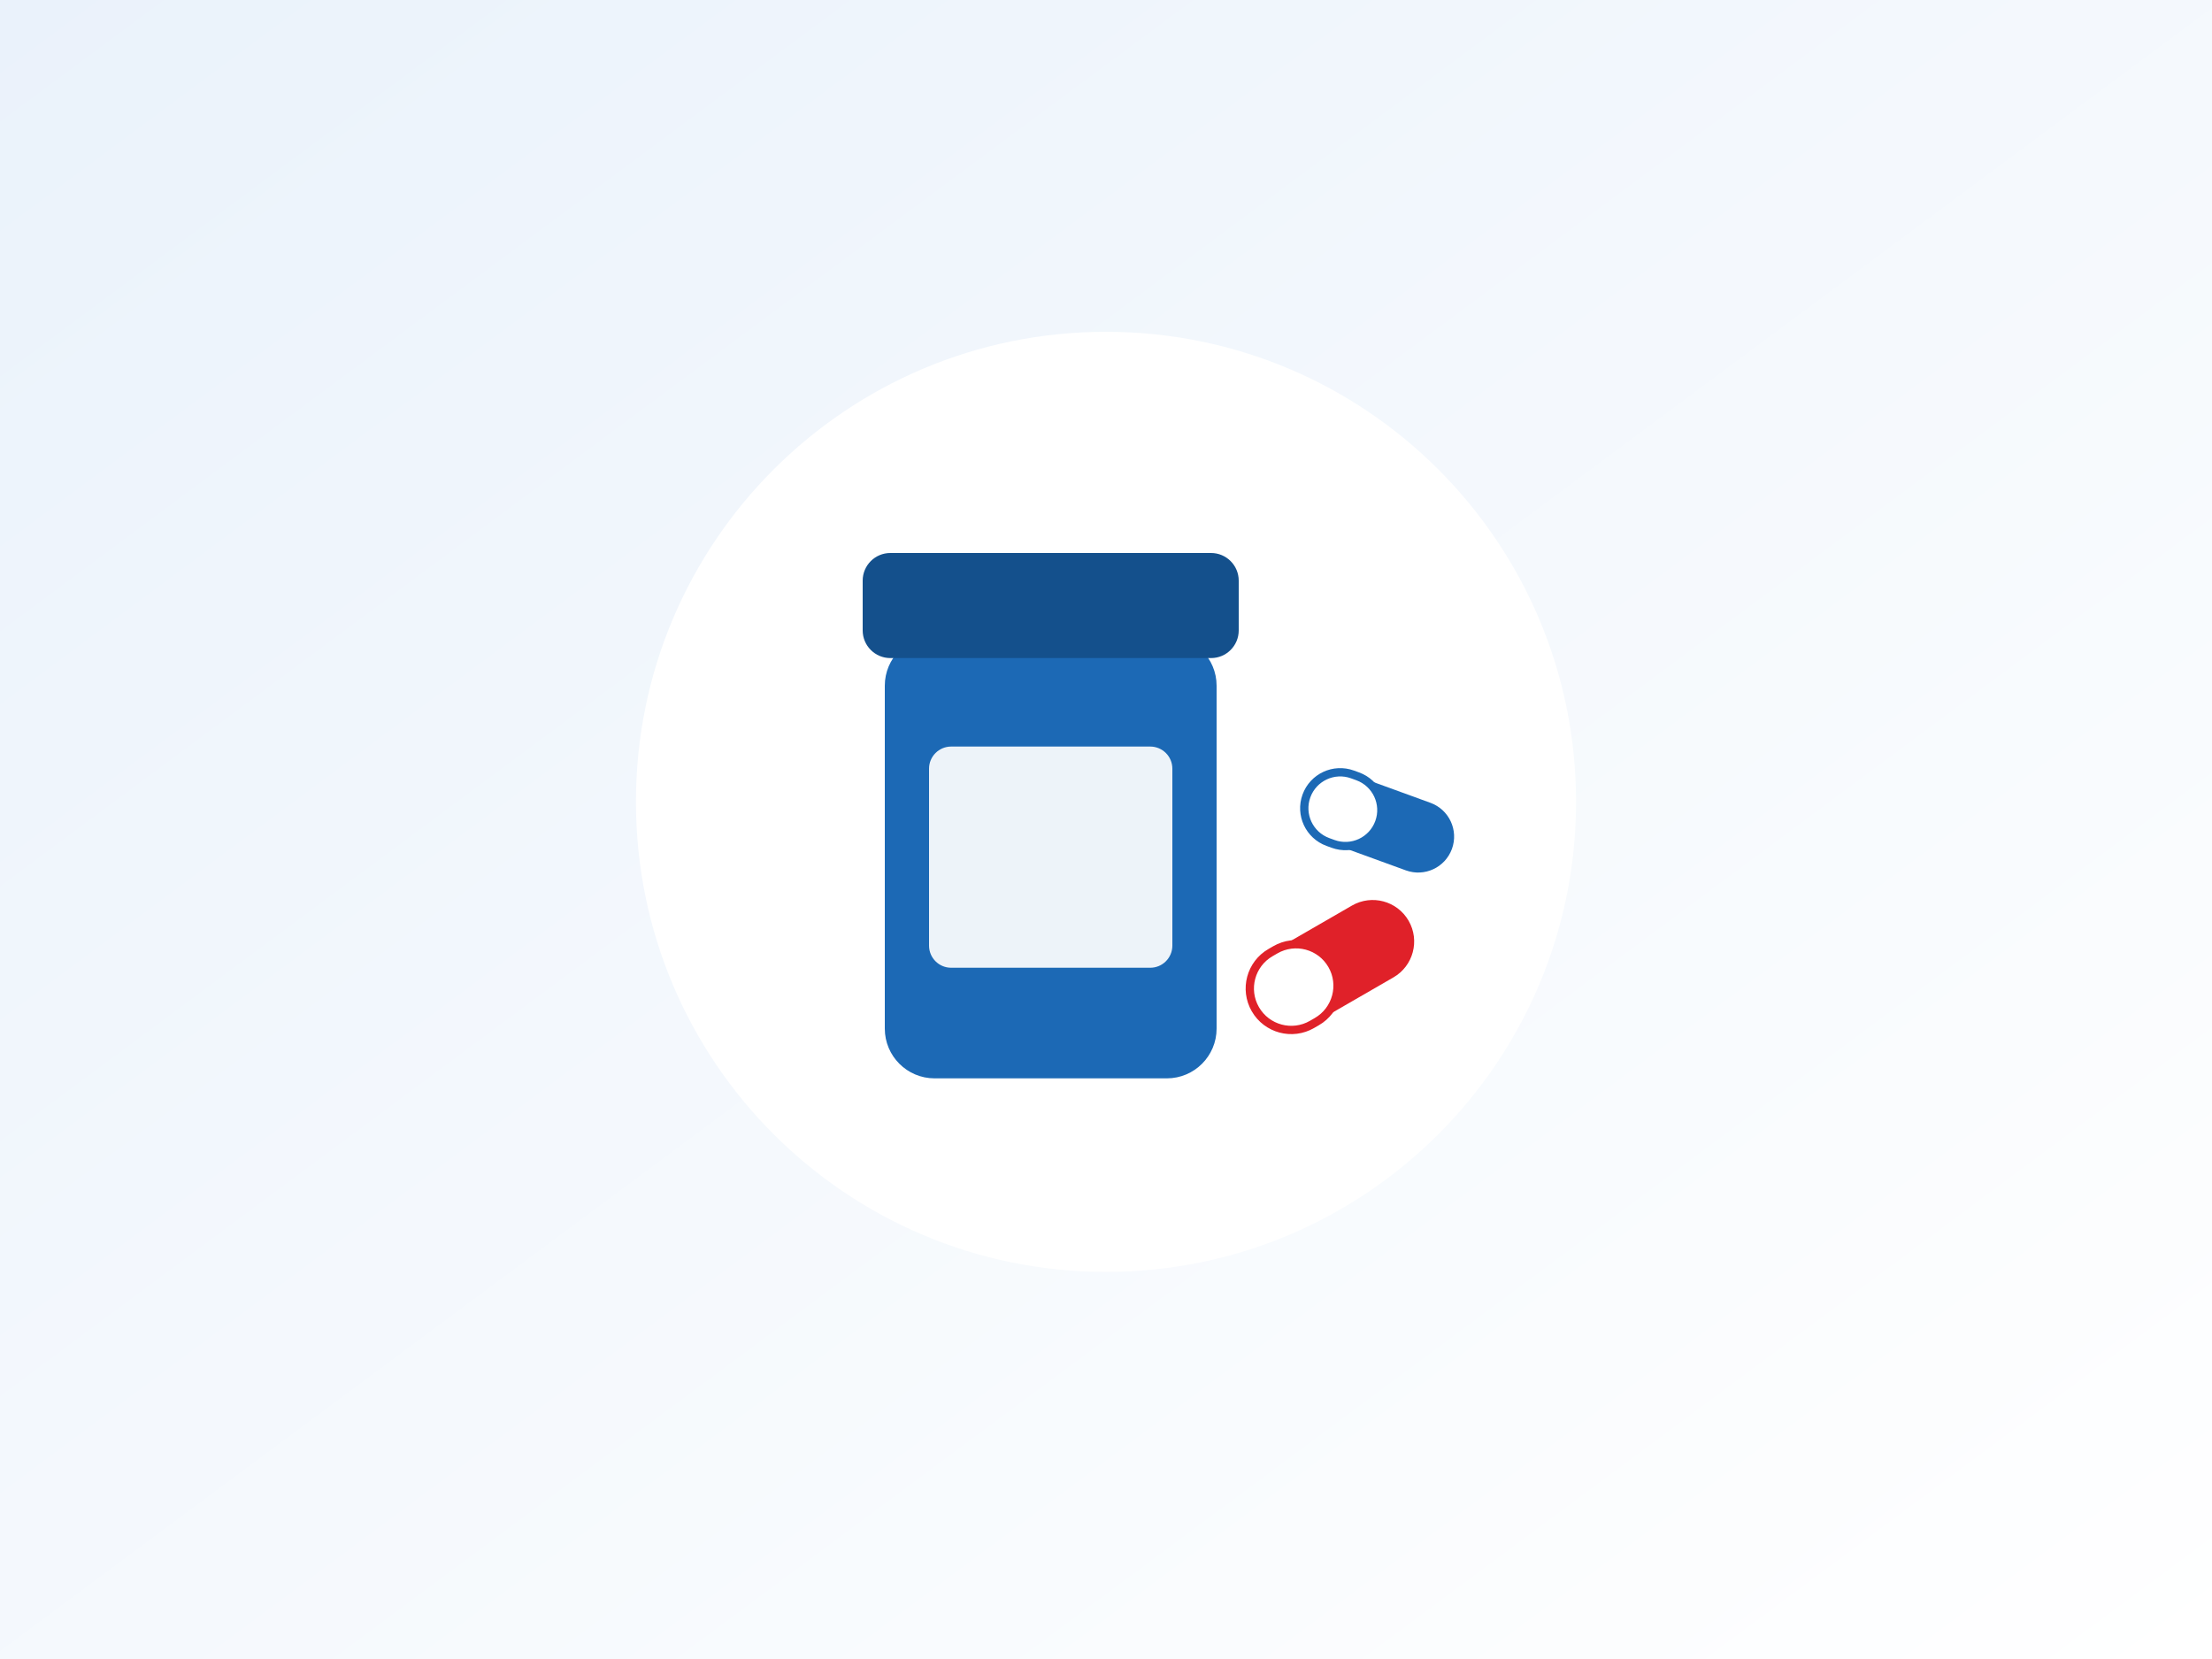
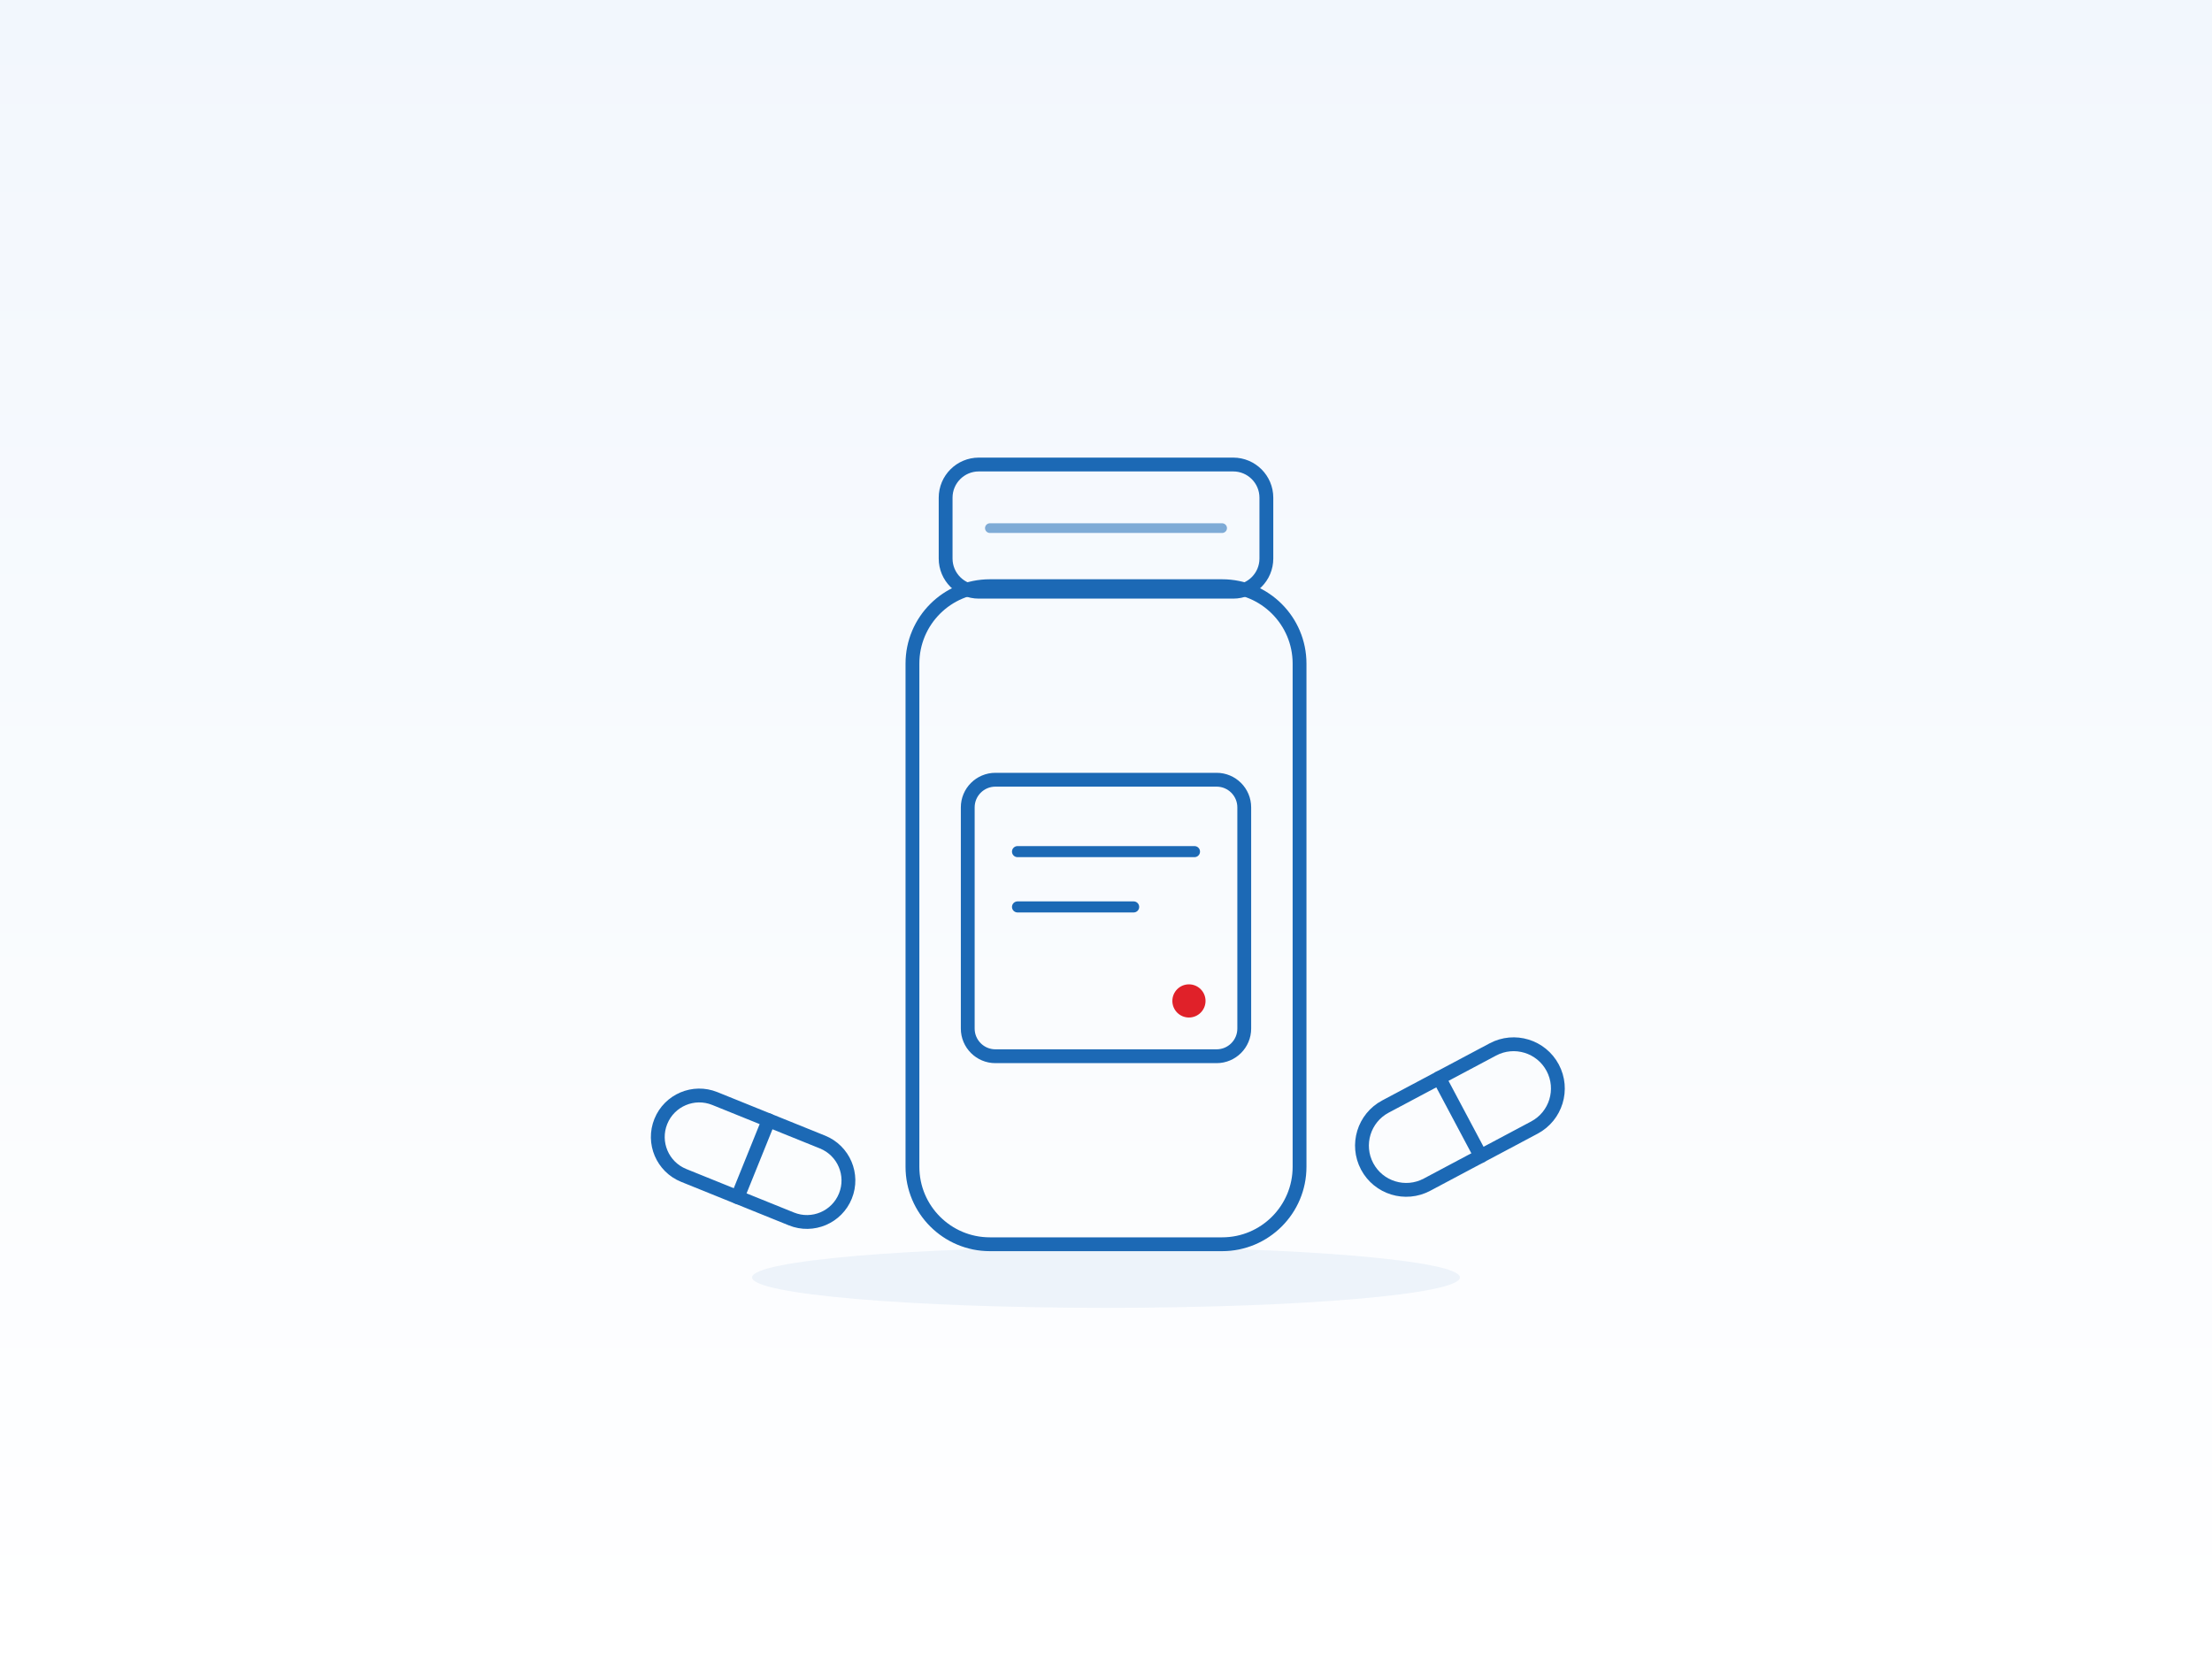
<svg xmlns="http://www.w3.org/2000/svg" viewBox="0 0 800 600">
  <defs>
-     <linearGradient id="bg" x1="0" y1="0" x2="1" y2="1">
-       <stop offset="0" stop-color="#EAF2FB" />
+     <linearGradient id="f" x1="0" y1="0" x2="0" y2="1">
+       <stop offset="0" stop-color="#F2F7FD" />
      <stop offset="1" stop-color="#FFFFFF" />
    </linearGradient>
  </defs>
-   <rect width="800" height="600" fill="url(#bg)" />
-   <circle cx="400" cy="290" r="170" fill="#FFFFFF" />
-   <rect x="320" y="230" width="120" height="160" rx="18" fill="#1C69B5" />
-   <rect x="312" y="200" width="136" height="38" rx="10" fill="#14508C" />
-   <rect x="336" y="270" width="88" height="80" rx="8" fill="#FFFFFF" opacity="0.92" />
-   <g transform="rotate(-30 480 350)">
-     <rect x="450" y="335" width="64" height="30" rx="15" fill="#E02129" />
-     <rect x="450" y="335" width="32" height="30" rx="15" fill="#FFFFFF" stroke="#E02129" stroke-width="3" />
-   </g>
-   <g transform="rotate(20 500 300)">
-     <rect x="470" y="285" width="56" height="26" rx="13" fill="#1C69B5" />
-     <rect x="470" y="285" width="28" height="26" rx="13" fill="#FFFFFF" stroke="#1C69B5" stroke-width="3" />
+   <rect width="800" height="600" fill="url(#f)" />
+   <ellipse cx="400" cy="462" rx="128" ry="11" fill="#1C69B5" opacity=".07" />
+   <g fill="none" stroke="#1C69B5" stroke-width="5" stroke-linecap="round" stroke-linejoin="round">
+     <rect x="342" y="168" width="116" height="46" rx="12" />
+     <line x1="358" y1="191" x2="442" y2="191" stroke-width="3.5" opacity=".55" />
+     <rect x="330" y="212" width="140" height="238" rx="28" />
+     <rect x="350" y="282" width="100" height="100" rx="10" />
+     <line x1="368" y1="308" x2="432" y2="308" stroke-width="4" />
+     <line x1="368" y1="328" x2="410" y2="328" stroke-width="4" />
+     <circle cx="430" cy="362" r="6" fill="#E02129" stroke="none" />
+     <g transform="rotate(-28 528 404)">
+       <rect x="490" y="388" width="76" height="32" rx="16" />
+       <line x1="528" y1="388" x2="528" y2="420" />
+     </g>
+     <g transform="rotate(22 272 420)">
+       <rect x="236" y="404" width="72" height="30" rx="15" />
+       <line x1="272" y1="404" x2="272" y2="434" />
+     </g>
  </g>
</svg>
